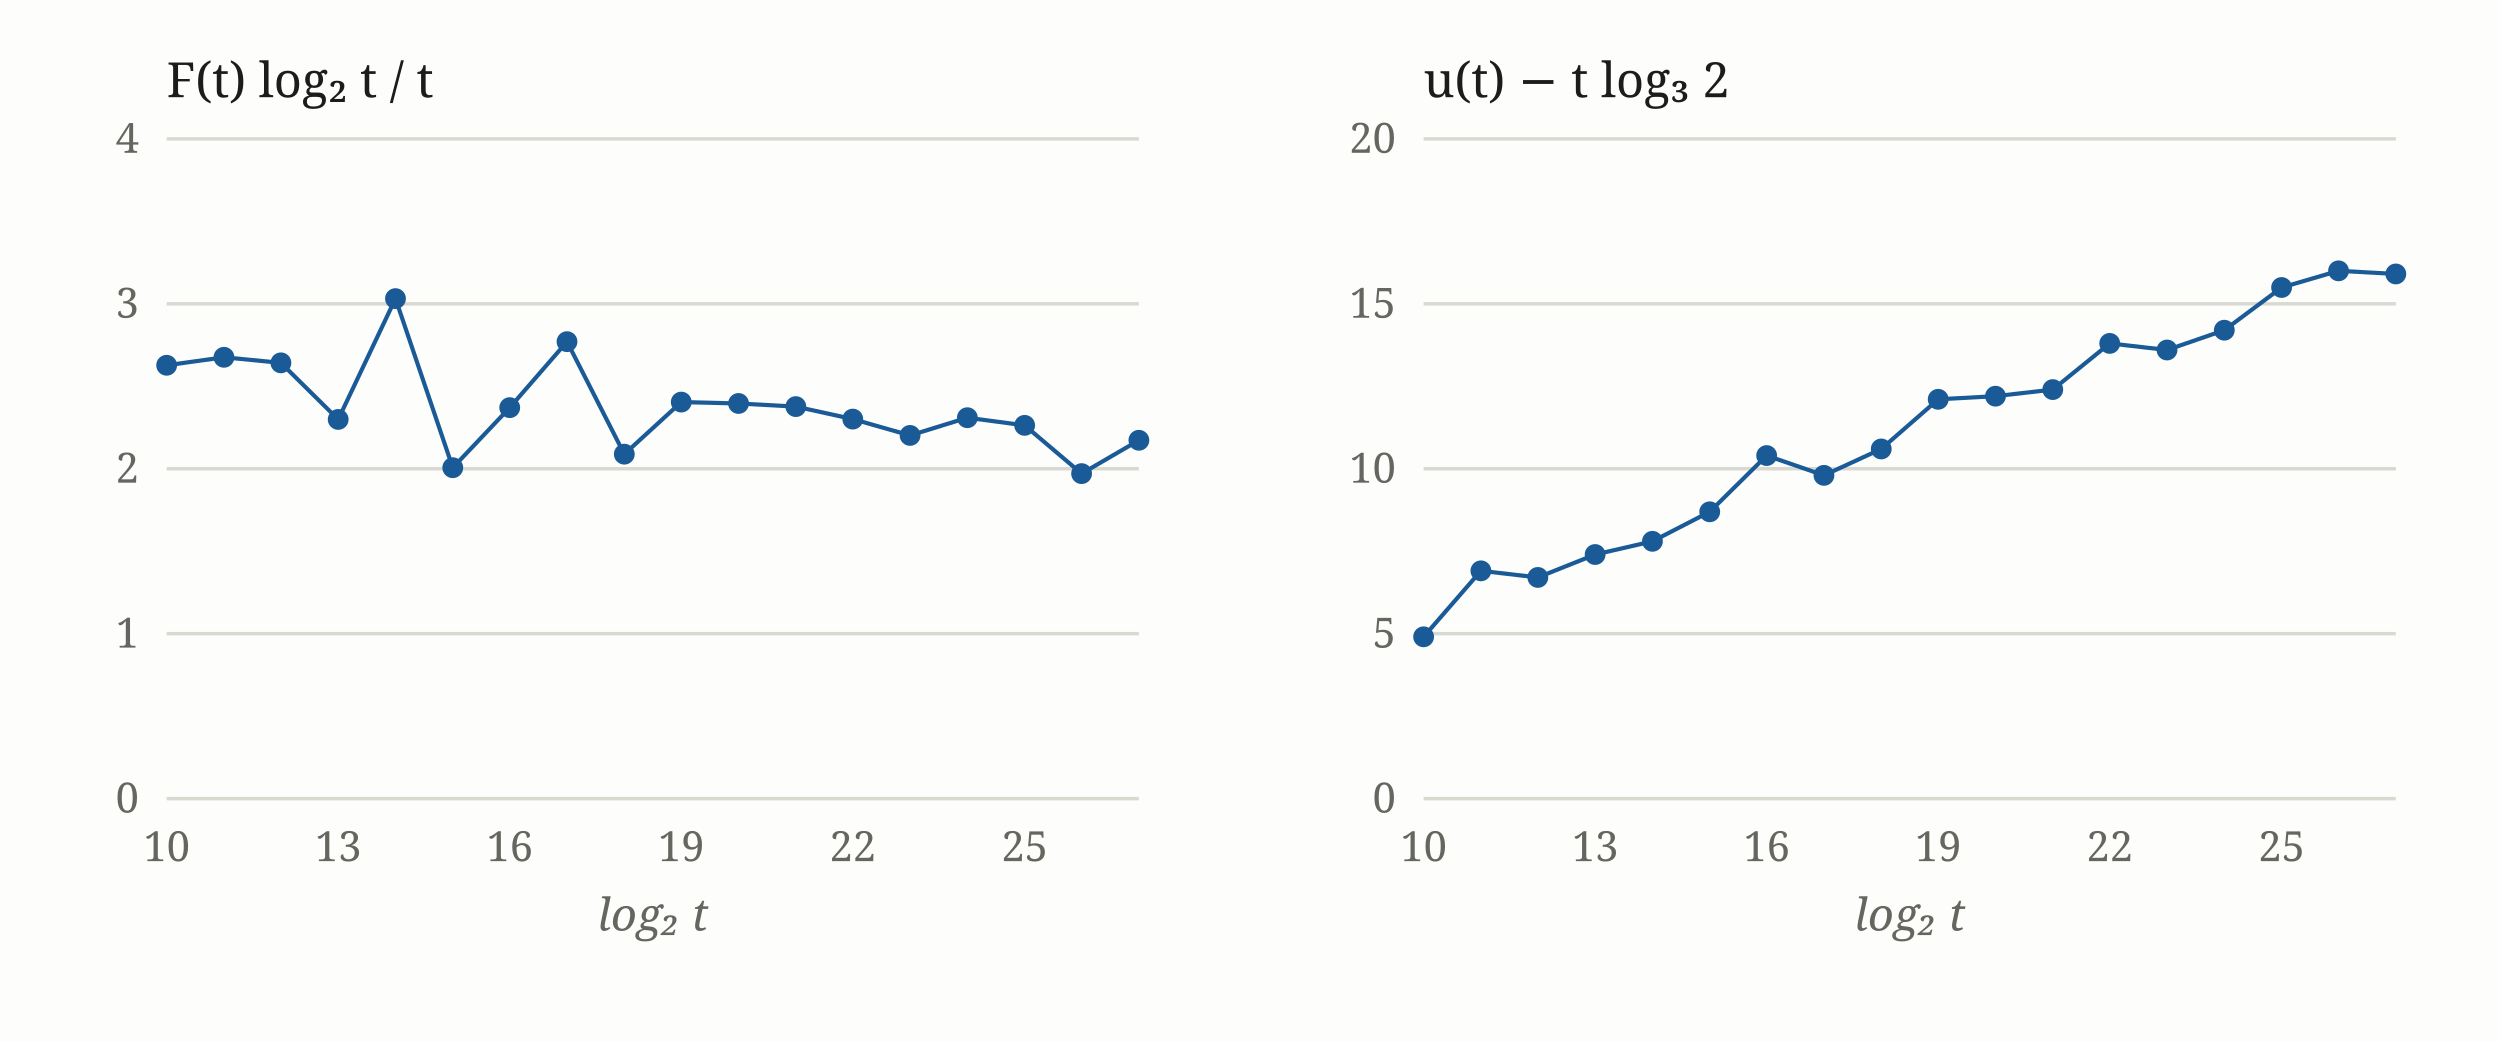
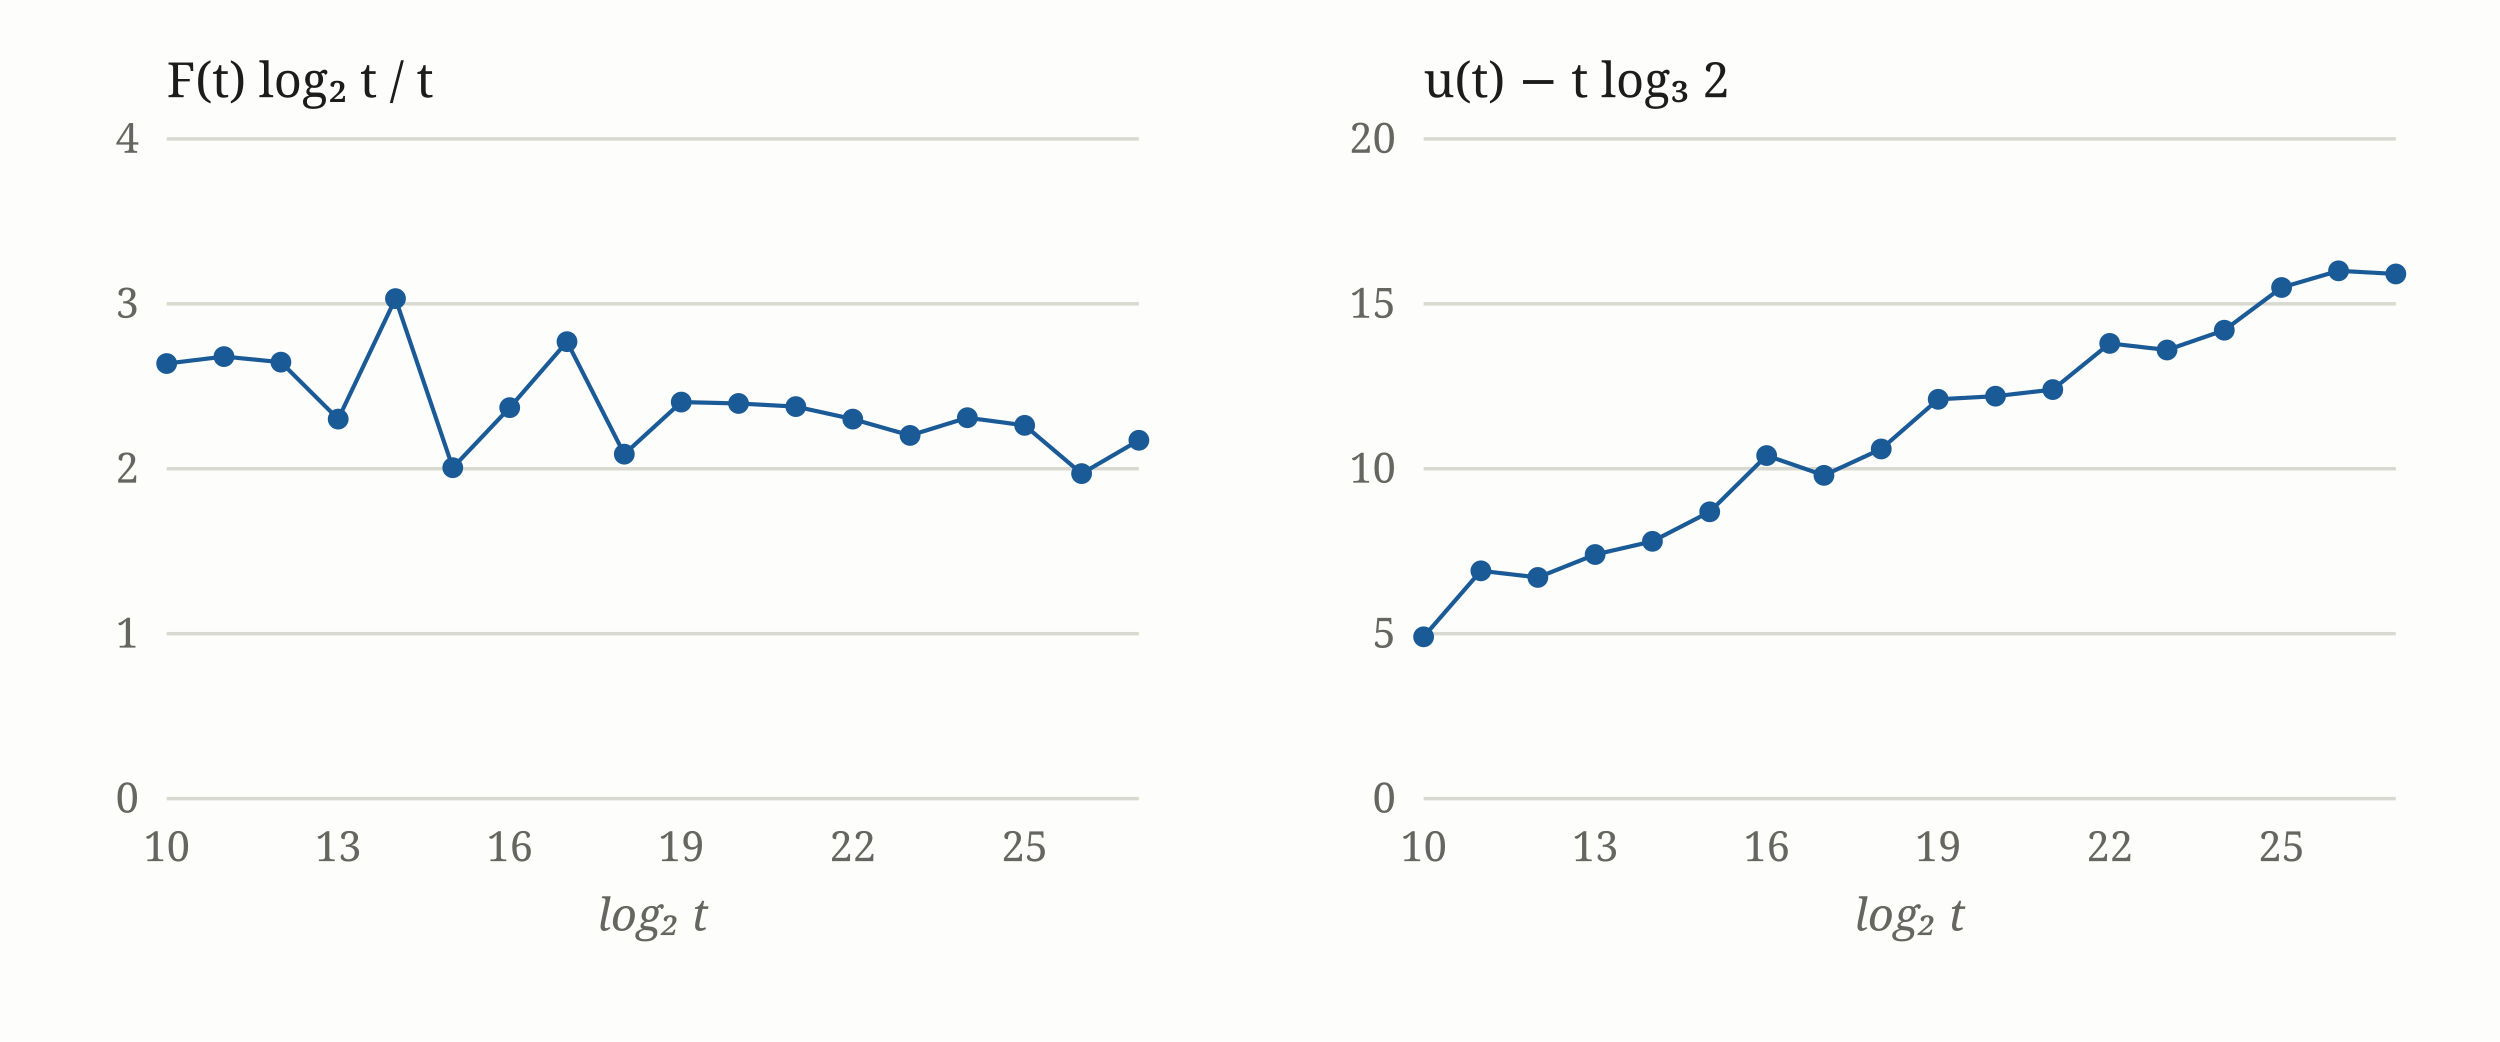
<svg xmlns="http://www.w3.org/2000/svg" width="720" height="300" viewBox="0 0 720 300">
  <rect width="720" height="300" fill="#fdfdfb" />
  <line x1="48" y1="230.0" x2="328" y2="230.0" stroke="#d9d9d2" stroke-width="1" />
  <text x="40" y="234.0" text-anchor="end" font-size="12" font-family="Charter, Georgia, serif" fill="#666660">0</text>
  <line x1="48" y1="182.5" x2="328" y2="182.5" stroke="#d9d9d2" stroke-width="1" />
  <text x="40" y="186.5" text-anchor="end" font-size="12" font-family="Charter, Georgia, serif" fill="#666660">1</text>
  <line x1="48" y1="135.0" x2="328" y2="135.0" stroke="#d9d9d2" stroke-width="1" />
  <text x="40" y="139.0" text-anchor="end" font-size="12" font-family="Charter, Georgia, serif" fill="#666660">2</text>
  <line x1="48" y1="87.5" x2="328" y2="87.5" stroke="#d9d9d2" stroke-width="1" />
  <text x="40" y="91.5" text-anchor="end" font-size="12" font-family="Charter, Georgia, serif" fill="#666660">3</text>
  <line x1="48" y1="40.0" x2="328" y2="40.0" stroke="#d9d9d2" stroke-width="1" />
  <text x="40" y="44.0" text-anchor="end" font-size="12" font-family="Charter, Georgia, serif" fill="#666660">4</text>
  <text x="48.0" y="248" text-anchor="middle" font-size="12" font-family="Charter, Georgia, serif" fill="#666660">10</text>
  <text x="97.4" y="248" text-anchor="middle" font-size="12" font-family="Charter, Georgia, serif" fill="#666660">13</text>
  <text x="146.8" y="248" text-anchor="middle" font-size="12" font-family="Charter, Georgia, serif" fill="#666660">16</text>
  <text x="196.2" y="248" text-anchor="middle" font-size="12" font-family="Charter, Georgia, serif" fill="#666660">19</text>
  <text x="245.6" y="248" text-anchor="middle" font-size="12" font-family="Charter, Georgia, serif" fill="#666660">22</text>
  <text x="295.1" y="248" text-anchor="middle" font-size="12" font-family="Charter, Georgia, serif" fill="#666660">25</text>
  <text x="188.0" y="268" text-anchor="middle" font-size="13" font-family="Charter, Georgia, serif" font-style="italic" fill="#666660">log₂ t</text>
  <text x="48" y="28" font-size="14" font-family="Charter, Georgia, serif" fill="#1c1c1a">F(t) log₂ t / t</text>
-   <path d="M48.0,105.2 L64.5,102.9 L80.9,104.5 L97.4,120.8 L113.9,86.0 L130.4,134.7 L146.8,117.4 L163.3,98.4 L179.8,130.8 L196.2,115.8 L212.7,116.2 L229.2,117.1 L245.6,120.7 L262.1,125.4 L278.6,120.3 L295.1,122.5 L311.5,136.4 L328.0,126.8" fill="none" stroke="#1a5a96" stroke-width="1.2" />
-   <circle cx="48.0" cy="105.2" r="3" fill="#1a5a96" />
-   <circle cx="64.5" cy="102.9" r="3" fill="#1a5a96" />
-   <circle cx="80.9" cy="104.5" r="3" fill="#1a5a96" />
-   <circle cx="97.4" cy="120.8" r="3" fill="#1a5a96" />
+   <path d="M48.0,104.7 L64.5,102.7 L80.9,104.3 L97.4,120.7 L113.9,86.0 L130.4,134.7 L146.8,117.4 L163.3,98.4 L179.8,130.8 L196.2,115.8 L212.7,116.2 L229.2,117.1 L245.6,120.7 L262.1,125.4 L278.6,120.3 L295.1,122.5 L311.5,136.4 L328.0,126.8" fill="none" stroke="#1a5a96" stroke-width="1.2" />
+   <circle cx="48.0" cy="104.7" r="3" fill="#1a5a96" />
+   <circle cx="64.5" cy="102.7" r="3" fill="#1a5a96" />
+   <circle cx="80.9" cy="104.3" r="3" fill="#1a5a96" />
+   <circle cx="97.4" cy="120.7" r="3" fill="#1a5a96" />
  <circle cx="113.9" cy="86.0" r="3" fill="#1a5a96" />
  <circle cx="130.4" cy="134.7" r="3" fill="#1a5a96" />
  <circle cx="146.8" cy="117.4" r="3" fill="#1a5a96" />
  <circle cx="163.3" cy="98.4" r="3" fill="#1a5a96" />
  <circle cx="179.8" cy="130.8" r="3" fill="#1a5a96" />
  <circle cx="196.2" cy="115.8" r="3" fill="#1a5a96" />
  <circle cx="212.7" cy="116.2" r="3" fill="#1a5a96" />
  <circle cx="229.2" cy="117.1" r="3" fill="#1a5a96" />
  <circle cx="245.6" cy="120.7" r="3" fill="#1a5a96" />
  <circle cx="262.1" cy="125.4" r="3" fill="#1a5a96" />
  <circle cx="278.6" cy="120.3" r="3" fill="#1a5a96" />
  <circle cx="295.1" cy="122.5" r="3" fill="#1a5a96" />
  <circle cx="311.5" cy="136.4" r="3" fill="#1a5a96" />
  <circle cx="328.0" cy="126.8" r="3" fill="#1a5a96" />
  <line x1="410" y1="230.0" x2="690" y2="230.0" stroke="#d9d9d2" stroke-width="1" />
  <text x="402" y="234.0" text-anchor="end" font-size="12" font-family="Charter, Georgia, serif" fill="#666660">0</text>
  <line x1="410" y1="182.5" x2="690" y2="182.5" stroke="#d9d9d2" stroke-width="1" />
  <text x="402" y="186.5" text-anchor="end" font-size="12" font-family="Charter, Georgia, serif" fill="#666660">5</text>
  <line x1="410" y1="135.0" x2="690" y2="135.0" stroke="#d9d9d2" stroke-width="1" />
  <text x="402" y="139.0" text-anchor="end" font-size="12" font-family="Charter, Georgia, serif" fill="#666660">10</text>
  <line x1="410" y1="87.5" x2="690" y2="87.5" stroke="#d9d9d2" stroke-width="1" />
  <text x="402" y="91.5" text-anchor="end" font-size="12" font-family="Charter, Georgia, serif" fill="#666660">15</text>
  <line x1="410" y1="40.0" x2="690" y2="40.0" stroke="#d9d9d2" stroke-width="1" />
  <text x="402" y="44.0" text-anchor="end" font-size="12" font-family="Charter, Georgia, serif" fill="#666660">20</text>
  <text x="410.0" y="248" text-anchor="middle" font-size="12" font-family="Charter, Georgia, serif" fill="#666660">10</text>
  <text x="459.4" y="248" text-anchor="middle" font-size="12" font-family="Charter, Georgia, serif" fill="#666660">13</text>
  <text x="508.8" y="248" text-anchor="middle" font-size="12" font-family="Charter, Georgia, serif" fill="#666660">16</text>
  <text x="558.2" y="248" text-anchor="middle" font-size="12" font-family="Charter, Georgia, serif" fill="#666660">19</text>
  <text x="607.6" y="248" text-anchor="middle" font-size="12" font-family="Charter, Georgia, serif" fill="#666660">22</text>
  <text x="657.1" y="248" text-anchor="middle" font-size="12" font-family="Charter, Georgia, serif" fill="#666660">25</text>
  <text x="550.0" y="268" text-anchor="middle" font-size="13" font-family="Charter, Georgia, serif" font-style="italic" fill="#666660">log₂ t</text>
  <text x="410" y="28" font-size="14" font-family="Charter, Georgia, serif" fill="#1c1c1a">u(t) − t log₃ 2</text>
  <path d="M410.0,183.4 L426.5,164.4 L442.9,166.3 L459.4,159.7 L475.9,155.9 L492.4,147.4 L508.8,131.2 L525.3,136.9 L541.8,129.3 L558.2,115.0 L574.7,114.1 L591.2,112.2 L607.6,98.9 L624.1,100.8 L640.6,95.1 L657.1,82.8 L673.5,78.0 L690.0,78.9" fill="none" stroke="#1a5a96" stroke-width="1.2" />
  <circle cx="410.0" cy="183.4" r="3" fill="#1a5a96" />
  <circle cx="426.5" cy="164.4" r="3" fill="#1a5a96" />
  <circle cx="442.9" cy="166.3" r="3" fill="#1a5a96" />
  <circle cx="459.4" cy="159.7" r="3" fill="#1a5a96" />
  <circle cx="475.9" cy="155.9" r="3" fill="#1a5a96" />
  <circle cx="492.4" cy="147.4" r="3" fill="#1a5a96" />
  <circle cx="508.8" cy="131.2" r="3" fill="#1a5a96" />
  <circle cx="525.3" cy="136.9" r="3" fill="#1a5a96" />
  <circle cx="541.8" cy="129.3" r="3" fill="#1a5a96" />
  <circle cx="558.2" cy="115.0" r="3" fill="#1a5a96" />
  <circle cx="574.7" cy="114.1" r="3" fill="#1a5a96" />
  <circle cx="591.2" cy="112.2" r="3" fill="#1a5a96" />
  <circle cx="607.6" cy="98.9" r="3" fill="#1a5a96" />
  <circle cx="624.1" cy="100.8" r="3" fill="#1a5a96" />
  <circle cx="640.6" cy="95.1" r="3" fill="#1a5a96" />
  <circle cx="657.1" cy="82.8" r="3" fill="#1a5a96" />
  <circle cx="673.5" cy="78.0" r="3" fill="#1a5a96" />
  <circle cx="690.0" cy="78.9" r="3" fill="#1a5a96" />
</svg>
